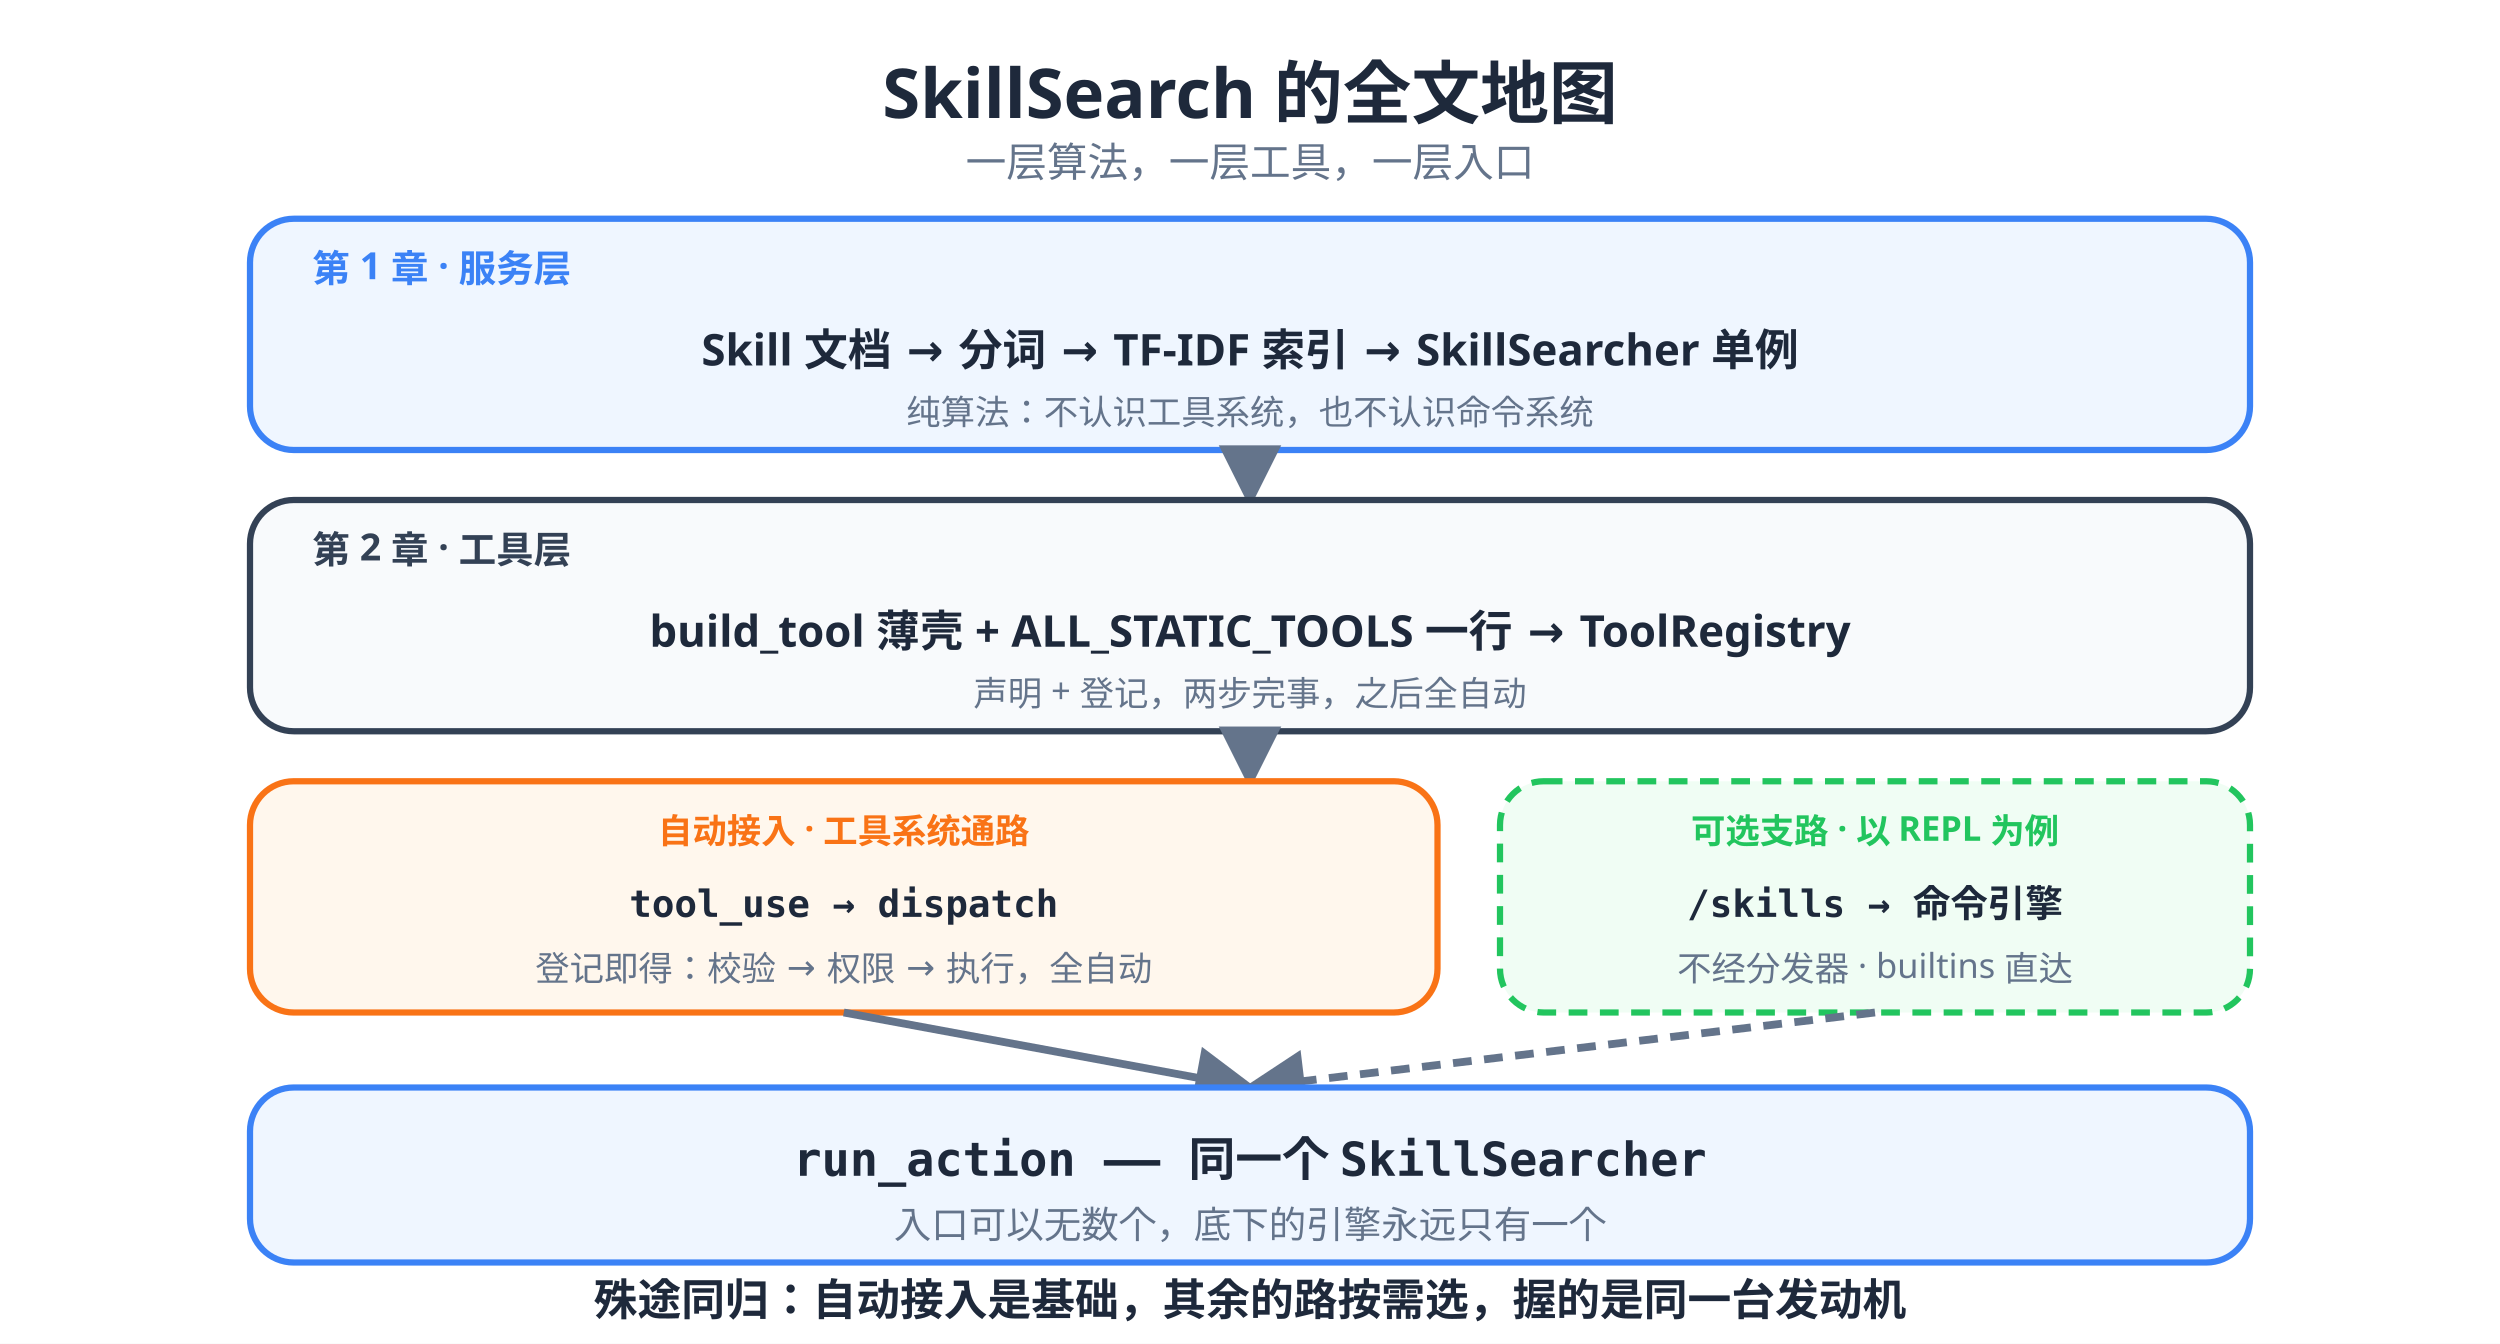
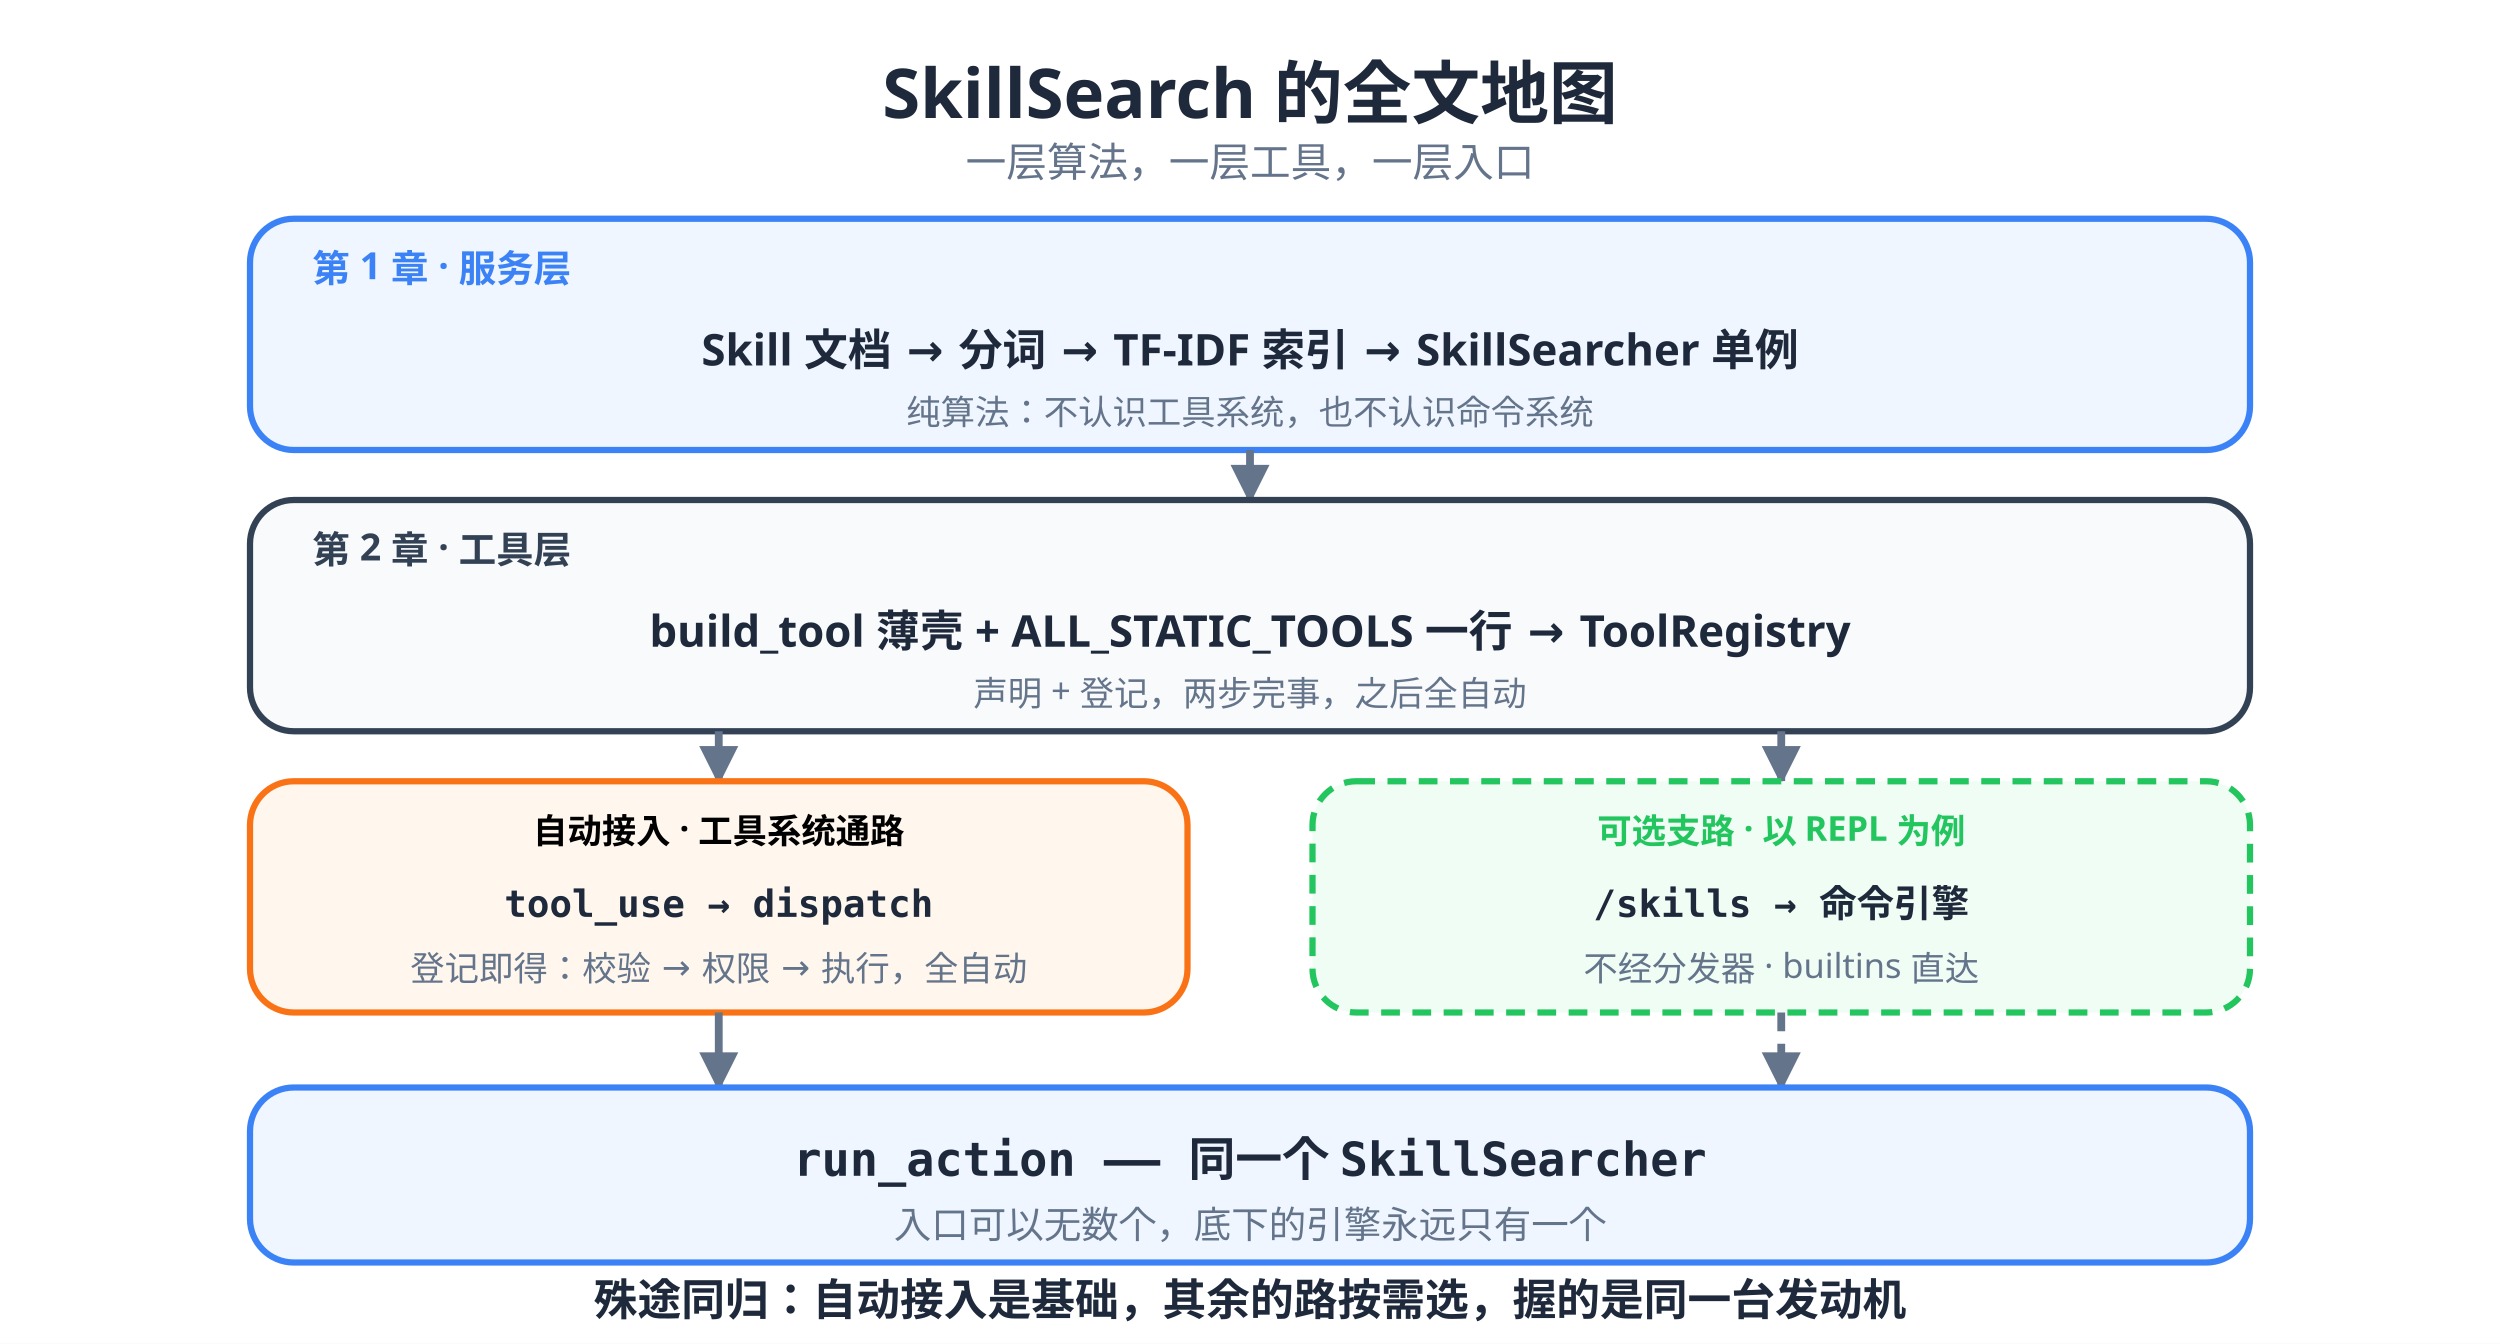
<svg xmlns="http://www.w3.org/2000/svg" width="800" height="430" viewBox="0 0 800 430">
  <defs>
-     <marker id="arr" markerWidth="8" markerHeight="8" refX="7" refY="4" orient="auto">
-       <path d="M0,0 L8,4 L0,8 Z" fill="#64748b" />
+     <marker id="arr" markerWidth="5" markerHeight="5" refX="4.5" refY="2.5" orient="auto">
+       <path d="M0,0 L5,2.5 L0,5 Z" fill="#64748b" />
    </marker>
  </defs>
  <rect width="800" height="430" fill="#ffffff" />
  <text x="400" y="30" fill="#1e293b" dominant-baseline="middle" font-family="'PingFang SC','Microsoft YaHei',sans-serif" font-size="22" text-anchor="middle" style="font-weight:700">
SkillSearch 的全文地图
</text>
  <text x="400" y="52" fill="#64748b" dominant-baseline="middle" font-family="'PingFang SC','Microsoft YaHei',sans-serif" font-size="13" text-anchor="middle">
一层算法，一层工具，一层入口
</text>
  <rect width="640" height="74" x="80" y="70" fill="#eff6ff" stroke="#3b82f6" stroke-width="2" rx="14" />
  <text x="100" y="86" fill="#3b82f6" dominant-baseline="middle" font-family="'PingFang SC','Microsoft YaHei',sans-serif" font-size="12" text-anchor="start" style="font-weight:700">
第 1 章 · 服务层
</text>
  <text x="400" y="112" fill="#1e293b" dominant-baseline="middle" font-family="'PingFang SC','Microsoft YaHei',sans-serif" font-size="14" text-anchor="middle" style="font-weight:700">
Skill 文档 → 分词 → TF-IDF 索引 → SkillSearcher 单例
</text>
  <text x="400" y="132" fill="#64748b" dominant-baseline="middle" font-family="'PingFang SC','Microsoft YaHei',sans-serif" font-size="11" text-anchor="middle">
纯算法：不认识工具系统，也不认识命令系统
</text>
  <line x1="400" x2="400" y1="144" y2="160" stroke="#64748b" stroke-width="2.5" marker-end="url(#arr)" />
  <rect width="640" height="74" x="80" y="160" fill="#f8fafc" stroke="#334155" stroke-width="2" rx="14" />
  <text x="100" y="176" fill="#334155" dominant-baseline="middle" font-family="'PingFang SC','Microsoft YaHei',sans-serif" font-size="12" text-anchor="start" style="font-weight:700">
第 2 章 · 工具层
</text>
  <text x="400" y="202" fill="#1e293b" dominant-baseline="middle" font-family="'PingFang SC','Microsoft YaHei',sans-serif" font-size="14" text-anchor="middle" style="font-weight:700">
build_tool 薄壳 + ALL_STATIC_TOOLS 一行 → ToolRegistry
</text>
  <text x="400" y="222" fill="#64748b" dominant-baseline="middle" font-family="'PingFang SC','Microsoft YaHei',sans-serif" font-size="11" text-anchor="middle">
声明 + 登记，两步完事，之后全自动
</text>
-   <line x1="400" x2="400" y1="234" y2="250" stroke="#64748b" stroke-width="2.5" marker-end="url(#arr)" />
-   <rect width="380" height="74" x="80" y="250" fill="#fff7ed" stroke="#f97316" stroke-width="2" rx="14" />
-   <text x="270" y="266" fill="#f97316" dominant-baseline="middle" font-family="'PingFang SC','Microsoft YaHei',sans-serif" font-size="11" text-anchor="middle" style="font-weight:700">
+   <path d="M230 234 L230 250" fill="none" stroke="#64748b" stroke-width="2.5" marker-end="url(#arr)" />
+   <path d="M570 234 L570 250" fill="none" stroke="#64748b" stroke-width="2.5" stroke-dasharray="6 4" marker-end="url(#arr)" />
+   <rect width="300" height="74" x="80" y="250" fill="#fff7ed" stroke="#f97316" stroke-width="2" rx="14" />
+   <text x="230" y="266" fill="#f9736" dominant-baseline="middle" font-family="'PingFang SC','Microsoft YaHei',sans-serif" font-size="11" text-anchor="middle" style="font-weight:700">
自动接入 · 工具系统通路
</text>
-   <text x="270" y="290" fill="#1e293b" dominant-baseline="middle" font-family="monospace" font-size="12" text-anchor="middle" style="font-weight:700">
+   <text x="230" y="290" fill="#1e293b" dominant-baseline="middle" font-family="monospace" font-size="12" text-anchor="middle" style="font-weight:700">
tool_use → dispatch
</text>
-   <text x="270" y="310" fill="#64748b" dominant-baseline="middle" font-family="'PingFang SC','Microsoft YaHei',sans-serif" font-size="11" text-anchor="middle">
+   <text x="230" y="310" fill="#64748b" dominant-baseline="middle" font-family="'PingFang SC','Microsoft YaHei',sans-serif" font-size="11" text-anchor="middle">
登记即得：校验 → 权限 → 执行，全自动
</text>
-   <rect width="240" height="74" x="480" y="250" fill="#f0fdf4" stroke="#22c55e" stroke-width="2" rx="14" stroke-dasharray="6 4" />
-   <text x="600" y="266" fill="#22c55e" dominant-baseline="middle" font-family="'PingFang SC','Microsoft YaHei',sans-serif" font-size="11" text-anchor="middle" style="font-weight:700">
+   <rect width="300" height="74" x="420" y="250" fill="#f0fdf4" stroke="#22c55e" stroke-width="2" rx="14" stroke-dasharray="6 4" />
+   <text x="570" y="266" fill="#22c55e" dominant-baseline="middle" font-family="'PingFang SC','Microsoft YaHei',sans-serif" font-size="11" text-anchor="middle" style="font-weight:700">
可选支路 · 以 REPL 为例
</text>
-   <text x="600" y="290" fill="#1e293b" dominant-baseline="middle" font-family="monospace" font-size="12" text-anchor="middle" style="font-weight:700">
+   <text x="570" y="290" fill="#1e293b" dominant-baseline="middle" font-family="monospace" font-size="12" text-anchor="middle" style="font-weight:700">
/skills → 命令引擎
</text>
-   <text x="600" y="310" fill="#64748b" dominant-baseline="middle" font-family="'PingFang SC','Microsoft YaHei',sans-serif" font-size="11" text-anchor="middle">
+   <text x="570" y="310" fill="#64748b" dominant-baseline="middle" font-family="'PingFang SC','Microsoft YaHei',sans-serif" font-size="11" text-anchor="middle">
不经分发器 · builtins 直达
</text>
-   <path d="M270 324 L400 348" fill="none" stroke="#64748b" stroke-width="2.5" marker-end="url(#arr)" />
-   <path d="M600 324 L400 348" fill="none" stroke="#64748b" stroke-width="2.5" stroke-dasharray="6 4" marker-end="url(#arr)" />
+   <path d="M230 324 L230 348" fill="none" stroke="#64748b" stroke-width="2.5" marker-end="url(#arr)" />
+   <path d="M570 324 L570 348" fill="none" stroke="#64748b" stroke-width="2.5" stroke-dasharray="6 4" marker-end="url(#arr)" />
  <rect width="640" height="56" x="80" y="348" fill="#eff6ff" stroke="#3b82f6" stroke-width="2" rx="14" />
  <text x="400" y="372" fill="#1e293b" dominant-baseline="middle" font-family="monospace" font-size="15" text-anchor="middle" style="font-weight:700">
run_action —— 同一个 SkillSearcher
</text>
  <text x="400" y="392" fill="#64748b" dominant-baseline="middle" font-family="'PingFang SC','Microsoft YaHei',sans-serif" font-size="12" text-anchor="middle">
入口可以无数个，底下的引擎永远只有一个
</text>
  <text x="400" y="416" fill="#1e293b" dominant-baseline="middle" font-family="'PingFang SC','Microsoft YaHei',sans-serif" font-size="14" text-anchor="middle" style="font-weight:700">
殊途同归：自动接入是基础，其余的路按需选，握的是同一台发动机
</text>
</svg>
